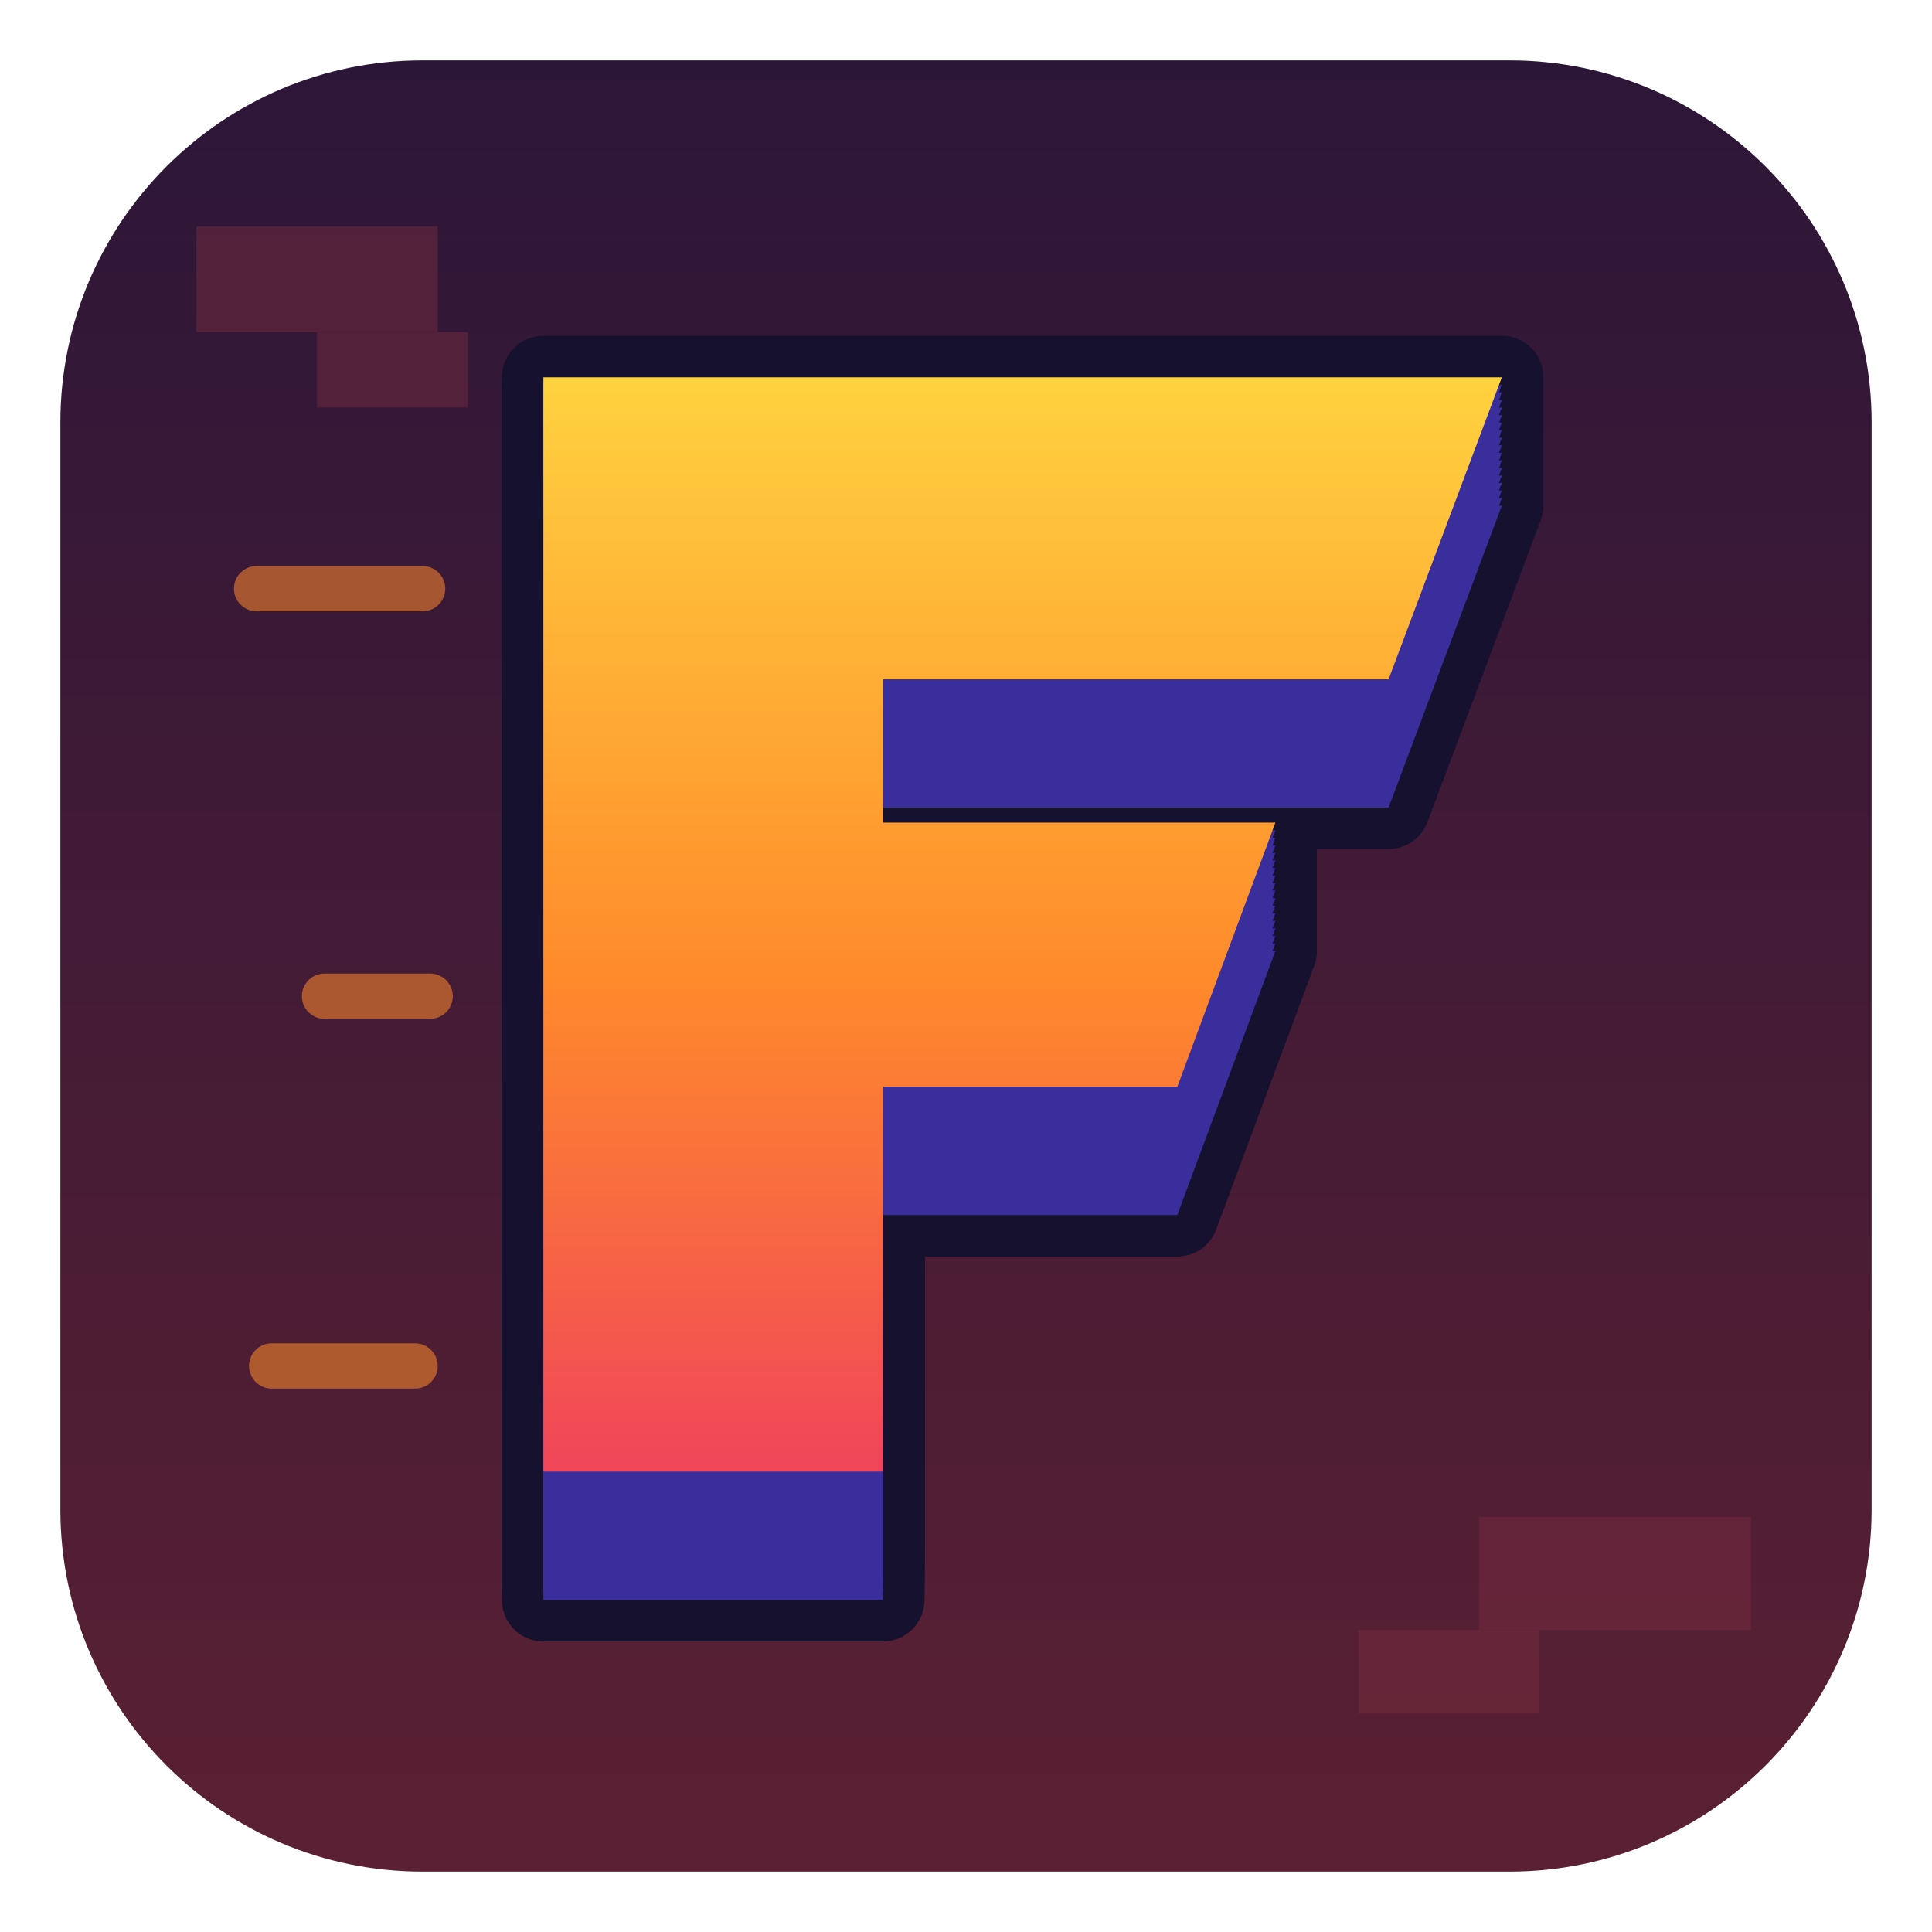
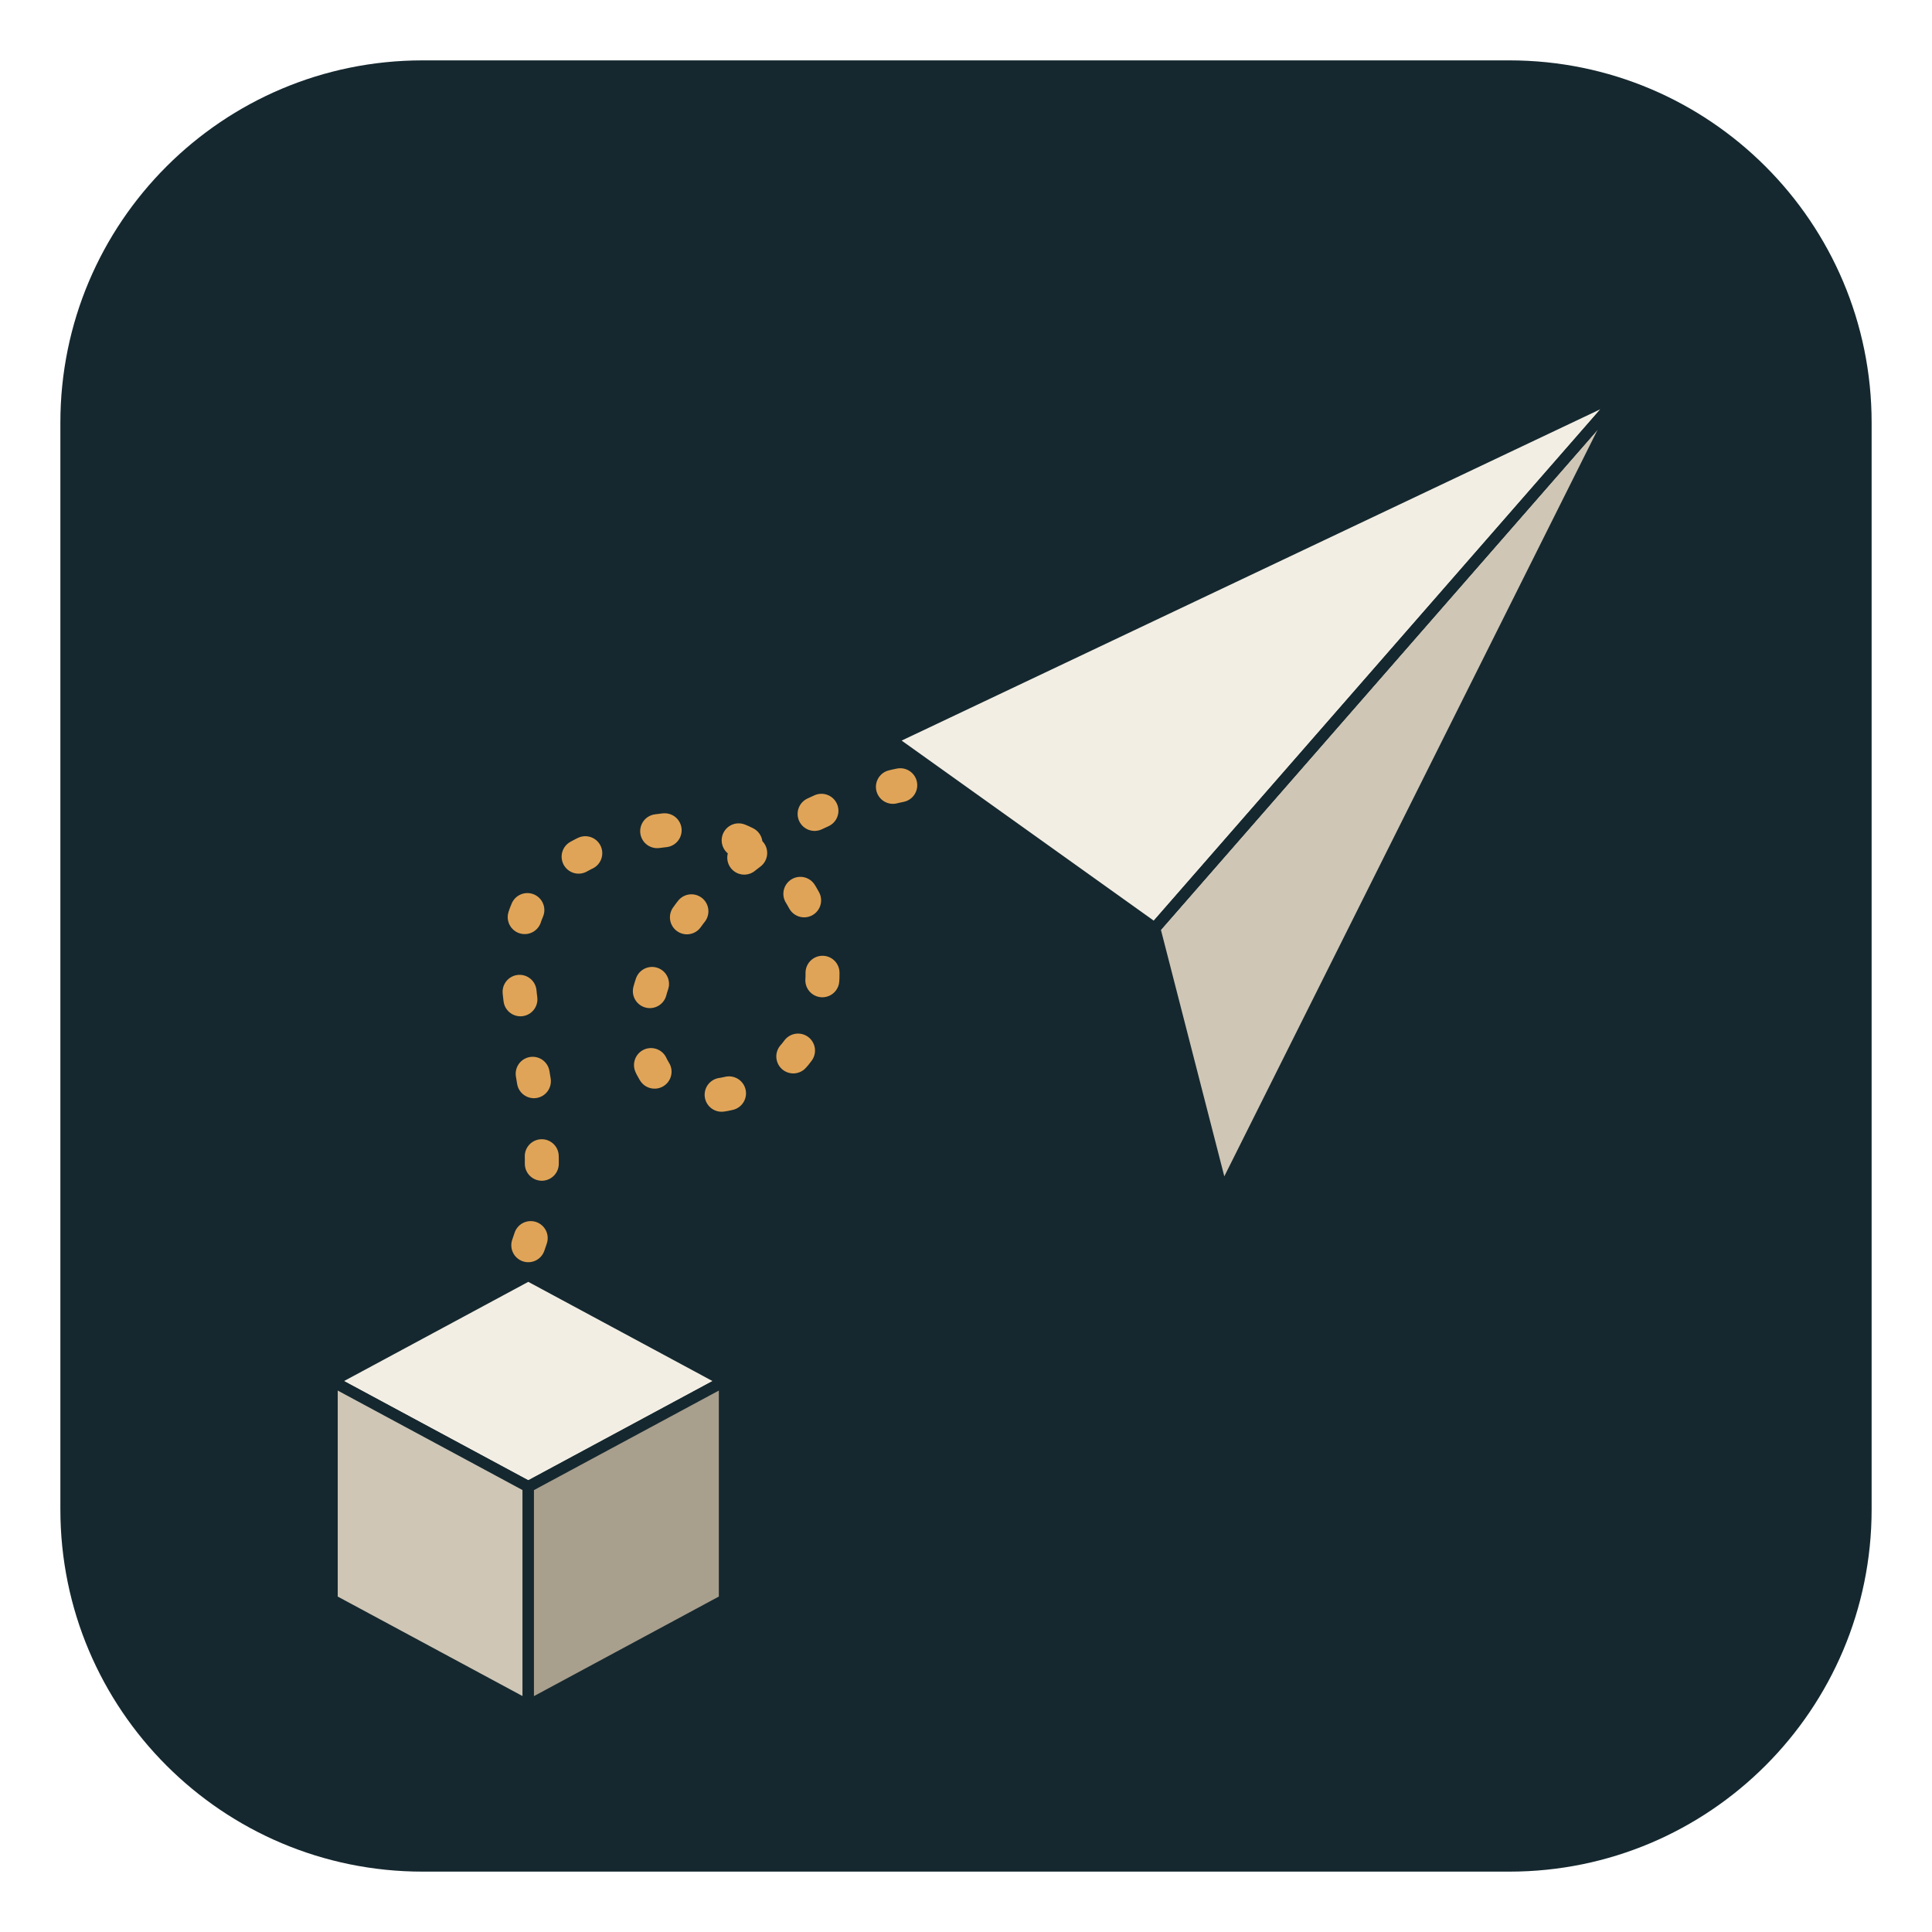
<svg xmlns="http://www.w3.org/2000/svg" viewBox="0 0 512 512" width="512" height="512">
-   <defs>
-     <linearGradient id="bg" x1="0" y1="0" x2="0" y2="1">
-       <stop offset="0" stop-color="#2c1638" />
-       <stop offset="1" stop-color="#5b2033" />
-     </linearGradient>
-     <linearGradient id="face" x1="0" y1="110" x2="0" y2="400" gradientUnits="userSpaceOnUse">
-       <stop offset="0" stop-color="#ffd23f" />
-       <stop offset="0.55" stop-color="#ff8a2b" />
-       <stop offset="1" stop-color="#f0455a" />
-     </linearGradient>
-   </defs>
-   <rect x="16" y="16" width="480" height="480" rx="96" fill="url(#bg)" />
-   <g fill="#7a2c3e" opacity="0.45">
-     <rect x="52" y="60" width="64" height="28" />
-     <rect x="84" y="88" width="40" height="20" />
-     <rect x="392" y="402" width="72" height="30" />
-     <rect x="360" y="432" width="48" height="22" />
+   <rect x="16" y="16" width="480" height="480" rx="96" fill="#15282f" />
+   <path d="M140 330 C156 286 110 238 166 222 C222 206 236 282 192 290 C150 298 170 214 252 206" fill="none" stroke="#e0a458" stroke-width="9" stroke-linecap="round" stroke-dasharray="2 20" />
+   <g stroke="#15282f" stroke-width="3" stroke-linejoin="round">
+     <polygon points="140,338 192,366 140,394 88,366" fill="#f3eee4" />
+     <polygon points="88,366 140,394 140,452 88,424" fill="#cfc6b6" />
+     <polygon points="192,366 140,394 140,452 192,424" fill="#a99f8d" />
  </g>
-   <g fill="#ff8a2b" opacity="0.55">
-     <rect x="62" y="150" width="56" height="12" rx="6" />
-     <rect x="80" y="258" width="40" height="12" rx="6" />
-     <rect x="66" y="356" width="50" height="12" rx="6" />
+   <g stroke="#15282f" stroke-width="3" stroke-linejoin="round">
+     <polygon points="430,104 306,246 360,232" fill="#a99f8d" />
+     <polygon points="430,104 306,246 324,316" fill="#cfc6b6" />
+     <polygon points="430,104 236,196 306,246" fill="#f3eee4" />
  </g>
-   <g transform="translate(-6,-10)">
-     <polygon points="150,110 404,110 374,190 240,190 240,228 344,228 318,298 240,298 240,400 150,400" transform="translate(0,0)" fill="#16112e" stroke="#16112e" stroke-width="22" stroke-linejoin="round" />
-     <polygon points="150,110 404,110 374,190 240,190 240,228 344,228 318,298 240,298 240,400 150,400" transform="translate(0,2)" fill="#16112e" stroke="#16112e" stroke-width="22" stroke-linejoin="round" />
-     <polygon points="150,110 404,110 374,190 240,190 240,228 344,228 318,298 240,298 240,400 150,400" transform="translate(0,4)" fill="#16112e" stroke="#16112e" stroke-width="22" stroke-linejoin="round" />
-     <polygon points="150,110 404,110 374,190 240,190 240,228 344,228 318,298 240,298 240,400 150,400" transform="translate(0,6)" fill="#16112e" stroke="#16112e" stroke-width="22" stroke-linejoin="round" />
-     <polygon points="150,110 404,110 374,190 240,190 240,228 344,228 318,298 240,298 240,400 150,400" transform="translate(0,8)" fill="#16112e" stroke="#16112e" stroke-width="22" stroke-linejoin="round" />
-     <polygon points="150,110 404,110 374,190 240,190 240,228 344,228 318,298 240,298 240,400 150,400" transform="translate(0,10)" fill="#16112e" stroke="#16112e" stroke-width="22" stroke-linejoin="round" />
-     <polygon points="150,110 404,110 374,190 240,190 240,228 344,228 318,298 240,298 240,400 150,400" transform="translate(0,12)" fill="#16112e" stroke="#16112e" stroke-width="22" stroke-linejoin="round" />
-     <polygon points="150,110 404,110 374,190 240,190 240,228 344,228 318,298 240,298 240,400 150,400" transform="translate(0,14)" fill="#16112e" stroke="#16112e" stroke-width="22" stroke-linejoin="round" />
-     <polygon points="150,110 404,110 374,190 240,190 240,228 344,228 318,298 240,298 240,400 150,400" transform="translate(0,16)" fill="#16112e" stroke="#16112e" stroke-width="22" stroke-linejoin="round" />
-     <polygon points="150,110 404,110 374,190 240,190 240,228 344,228 318,298 240,298 240,400 150,400" transform="translate(0,18)" fill="#16112e" stroke="#16112e" stroke-width="22" stroke-linejoin="round" />
-     <polygon points="150,110 404,110 374,190 240,190 240,228 344,228 318,298 240,298 240,400 150,400" transform="translate(0,20)" fill="#16112e" stroke="#16112e" stroke-width="22" stroke-linejoin="round" />
-     <polygon points="150,110 404,110 374,190 240,190 240,228 344,228 318,298 240,298 240,400 150,400" transform="translate(0,22)" fill="#16112e" stroke="#16112e" stroke-width="22" stroke-linejoin="round" />
-     <polygon points="150,110 404,110 374,190 240,190 240,228 344,228 318,298 240,298 240,400 150,400" transform="translate(0,24)" fill="#16112e" stroke="#16112e" stroke-width="22" stroke-linejoin="round" />
-     <polygon points="150,110 404,110 374,190 240,190 240,228 344,228 318,298 240,298 240,400 150,400" transform="translate(0,26)" fill="#16112e" stroke="#16112e" stroke-width="22" stroke-linejoin="round" />
-     <polygon points="150,110 404,110 374,190 240,190 240,228 344,228 318,298 240,298 240,400 150,400" transform="translate(0,28)" fill="#16112e" stroke="#16112e" stroke-width="22" stroke-linejoin="round" />
-     <polygon points="150,110 404,110 374,190 240,190 240,228 344,228 318,298 240,298 240,400 150,400" transform="translate(0,30)" fill="#16112e" stroke="#16112e" stroke-width="22" stroke-linejoin="round" />
-     <polygon points="150,110 404,110 374,190 240,190 240,228 344,228 318,298 240,298 240,400 150,400" transform="translate(0,32)" fill="#16112e" stroke="#16112e" stroke-width="22" stroke-linejoin="round" />
-     <polygon points="150,110 404,110 374,190 240,190 240,228 344,228 318,298 240,298 240,400 150,400" transform="translate(0,34)" fill="#16112e" stroke="#16112e" stroke-width="22" stroke-linejoin="round" />
-     <polygon points="150,110 404,110 374,190 240,190 240,228 344,228 318,298 240,298 240,400 150,400" transform="translate(0,34)" fill="#3a2d9c" />
-     <polygon points="150,110 404,110 374,190 240,190 240,228 344,228 318,298 240,298 240,400 150,400" transform="translate(0,32)" fill="#3a2d9c" />
-     <polygon points="150,110 404,110 374,190 240,190 240,228 344,228 318,298 240,298 240,400 150,400" transform="translate(0,30)" fill="#3a2d9c" />
-     <polygon points="150,110 404,110 374,190 240,190 240,228 344,228 318,298 240,298 240,400 150,400" transform="translate(0,28)" fill="#3a2d9c" />
-     <polygon points="150,110 404,110 374,190 240,190 240,228 344,228 318,298 240,298 240,400 150,400" transform="translate(0,26)" fill="#3a2d9c" />
-     <polygon points="150,110 404,110 374,190 240,190 240,228 344,228 318,298 240,298 240,400 150,400" transform="translate(0,24)" fill="#3a2d9c" />
-     <polygon points="150,110 404,110 374,190 240,190 240,228 344,228 318,298 240,298 240,400 150,400" transform="translate(0,22)" fill="#3a2d9c" />
-     <polygon points="150,110 404,110 374,190 240,190 240,228 344,228 318,298 240,298 240,400 150,400" transform="translate(0,20)" fill="#3a2d9c" />
-     <polygon points="150,110 404,110 374,190 240,190 240,228 344,228 318,298 240,298 240,400 150,400" transform="translate(0,18)" fill="#3a2d9c" />
-     <polygon points="150,110 404,110 374,190 240,190 240,228 344,228 318,298 240,298 240,400 150,400" transform="translate(0,16)" fill="#3a2d9c" />
-     <polygon points="150,110 404,110 374,190 240,190 240,228 344,228 318,298 240,298 240,400 150,400" transform="translate(0,14)" fill="#3a2d9c" />
-     <polygon points="150,110 404,110 374,190 240,190 240,228 344,228 318,298 240,298 240,400 150,400" transform="translate(0,12)" fill="#3a2d9c" />
-     <polygon points="150,110 404,110 374,190 240,190 240,228 344,228 318,298 240,298 240,400 150,400" transform="translate(0,10)" fill="#3a2d9c" />
-     <polygon points="150,110 404,110 374,190 240,190 240,228 344,228 318,298 240,298 240,400 150,400" transform="translate(0,8)" fill="#3a2d9c" />
-     <polygon points="150,110 404,110 374,190 240,190 240,228 344,228 318,298 240,298 240,400 150,400" transform="translate(0,6)" fill="#3a2d9c" />
-     <polygon points="150,110 404,110 374,190 240,190 240,228 344,228 318,298 240,298 240,400 150,400" transform="translate(0,4)" fill="#3a2d9c" />
-     <polygon points="150,110 404,110 374,190 240,190 240,228 344,228 318,298 240,298 240,400 150,400" transform="translate(0,2)" fill="#3a2d9c" />
-     <polygon points="150,110 404,110 374,190 240,190 240,228 344,228 318,298 240,298 240,400 150,400" transform="translate(0,0)" fill="url(#face)" />
-   </g>
+   <line x1="430" y1="104" x2="306" y2="246" stroke="#15282f" stroke-width="3" stroke-linecap="round" />
</svg>
